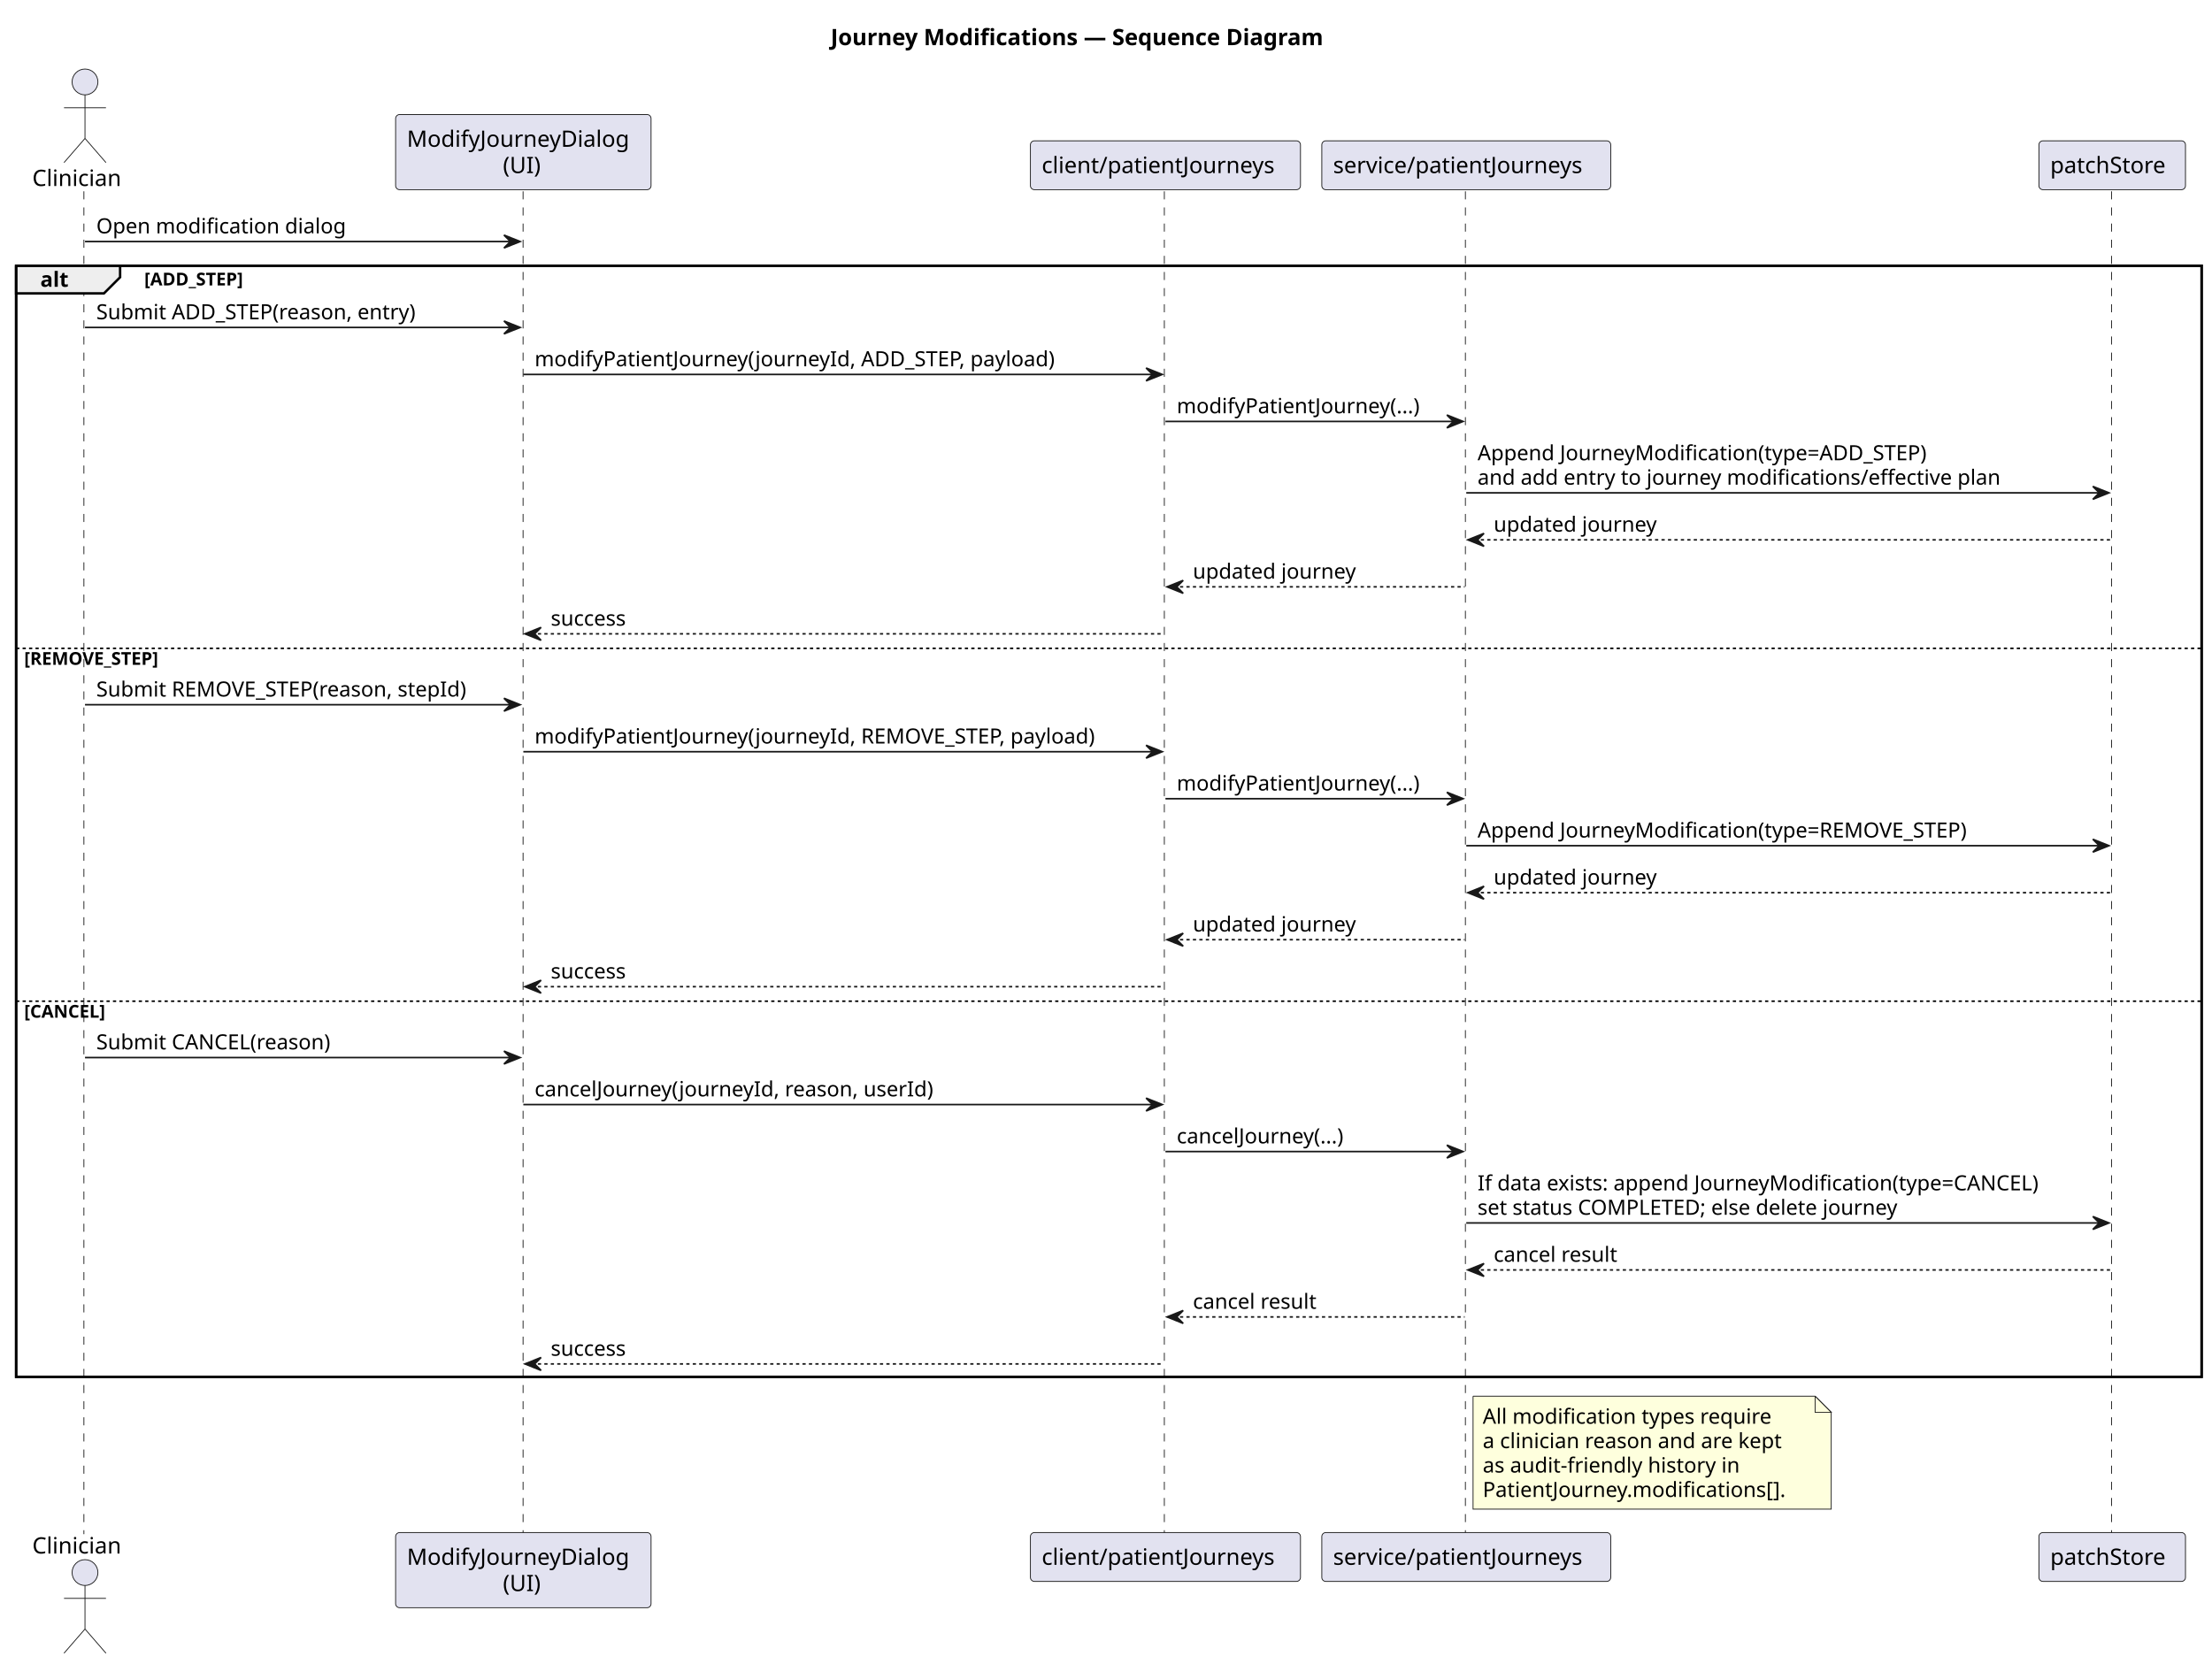
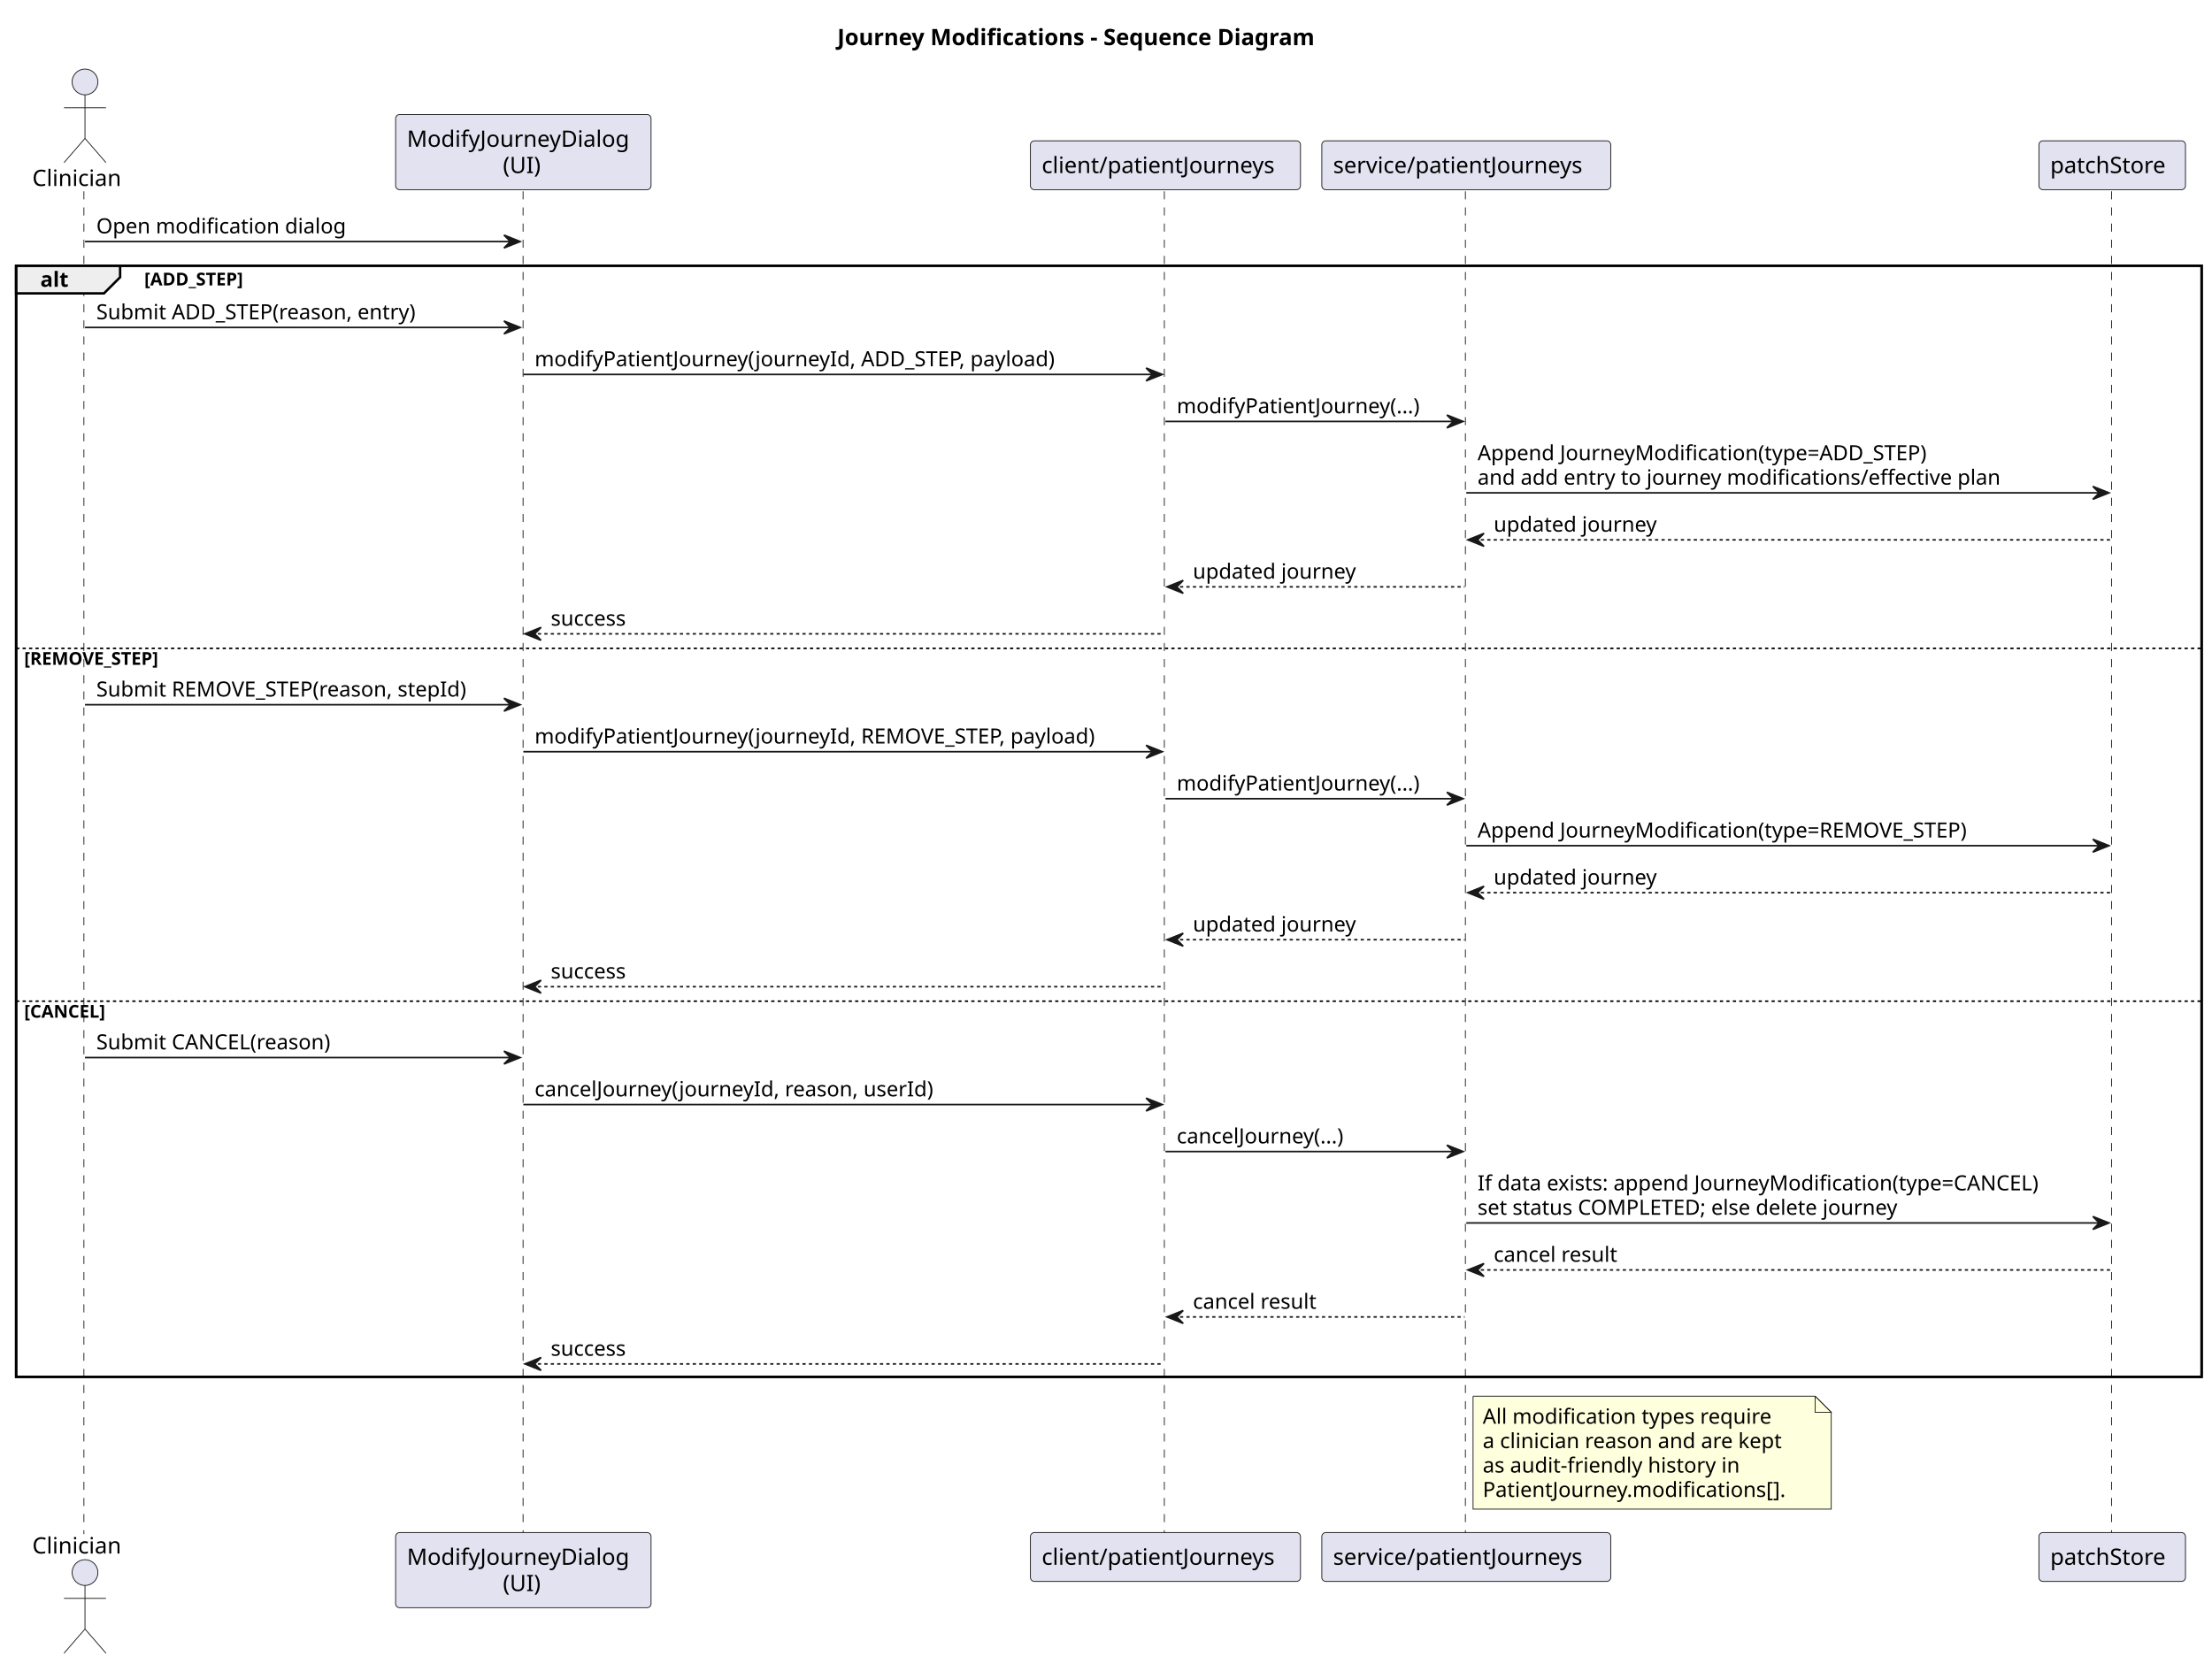
<svg xmlns="http://www.w3.org/2000/svg" contentStyleType="text/css" data-diagram-type="SEQUENCE" height="1031px" preserveAspectRatio="none" style="width:1371px;height:1031px;background:#FFFFFF;" version="1.1" viewBox="0 0 1371 1031" width="1371px" zoomAndPan="magnify">
  <defs />
  <g>
-     <text fill="#000000" font-family="sans-serif" font-size="14" font-weight="bold" lengthAdjust="spacing" textLength="343.848" x="514.857" y="27.995">Journey Modifications — Sequence Diagram</text>
+     <text fill="#000000" font-family="sans-serif" font-size="14" font-weight="bold" lengthAdjust="spacing" textLength="335.658" x="518.952" y="27.995">Journey Modifications - Sequence Diagram</text>
    <rect fill="none" height="688.797" style="stroke:#000000;stroke-width:1.5;" width="1354.562" x="10" y="164.727" />
    <g class="participant-lifeline" data-entity-uid="part1" data-qualified-name="Clinician" id="part1-lifeline">
      <g>
        <rect fill="#000000" fill-opacity="0" height="832.461" width="8" x="48.678" y="118.594" />
        <line style="stroke:#181818;stroke-width:0.5;stroke-dasharray:5,5;" x1="52" x2="52" y1="118.594" y2="951.055" />
      </g>
    </g>
    <g class="participant-lifeline" data-entity-uid="part2" data-qualified-name="UI" id="part2-lifeline">
      <g>
        <rect fill="#000000" fill-opacity="0" height="832.461" width="8" x="320.364" y="118.594" />
        <line style="stroke:#181818;stroke-width:0.5;stroke-dasharray:5,5;" x1="324.204" x2="324.204" y1="118.594" y2="951.055" />
      </g>
    </g>
    <g class="participant-lifeline" data-entity-uid="part3" data-qualified-name="Client" id="part3-lifeline">
      <g>
        <rect fill="#000000" fill-opacity="0" height="832.461" width="8" x="718.349" y="118.594" />
        <line style="stroke:#181818;stroke-width:0.5;stroke-dasharray:5,5;" x1="721.66" x2="721.66" y1="118.594" y2="951.055" />
      </g>
    </g>
    <g class="participant-lifeline" data-entity-uid="part4" data-qualified-name="Service" id="part4-lifeline">
      <g>
        <rect fill="#000000" fill-opacity="0" height="832.461" width="8" x="904.792" y="118.594" />
        <line style="stroke:#181818;stroke-width:0.5;stroke-dasharray:5,5;" x1="908.254" x2="908.254" y1="118.594" y2="951.055" />
      </g>
    </g>
    <g class="participant-lifeline" data-entity-uid="part5" data-qualified-name="Store" id="part5-lifeline">
      <g>
        <rect fill="#000000" fill-opacity="0" height="832.461" width="8" x="1305.144" y="118.594" />
        <line style="stroke:#181818;stroke-width:0.5;stroke-dasharray:5,5;" x1="1308.726" x2="1308.726" y1="118.594" y2="951.055" />
      </g>
    </g>
    <g class="participant participant-head" data-entity-uid="part1" data-qualified-name="Clinician" id="part1-head">
      <text fill="#000000" font-family="sans-serif" font-size="14" lengthAdjust="spacing" textLength="59.356" x="20" y="115.292">Clinician</text>
      <ellipse cx="52.678" cy="50.797" fill="#E2E2F0" rx="8" ry="8" style="stroke:#181818;stroke-width:0.5;" />
      <path d="M52.678,58.797 L52.678,85.797 M39.678,66.797 L65.678,66.797 M52.678,85.797 L39.678,100.797 M52.678,85.797 L65.678,100.797" fill="none" style="stroke:#181818;stroke-width:0.5;" />
    </g>
    <g class="participant participant-tail" data-entity-uid="part1" data-qualified-name="Clinician" id="part1-tail">
      <text fill="#000000" font-family="sans-serif" font-size="14" lengthAdjust="spacing" textLength="59.356" x="20" y="963.05">Clinician</text>
      <ellipse cx="52.678" cy="974.852" fill="#E2E2F0" rx="8" ry="8" style="stroke:#181818;stroke-width:0.5;" />
      <path d="M52.678,982.852 L52.678,1009.852 M39.678,990.852 L65.678,990.852 M52.678,1009.852 L39.678,1024.852 M52.678,1009.852 L65.678,1024.852" fill="none" style="stroke:#181818;stroke-width:0.5;" />
    </g>
    <g class="participant participant-head" data-entity-uid="part2" data-qualified-name="UI" id="part2-head">
      <rect fill="#E2E2F0" height="46.594" rx="2.5" ry="2.5" style="stroke:#181818;stroke-width:0.5;" width="158.32" x="245.204" y="71" />
      <text fill="#000000" font-family="sans-serif" font-size="14" lengthAdjust="spacing" textLength="144.32" x="252.204" y="90.995">ModifyJourneyDialog</text>
      <text fill="#000000" font-family="sans-serif" font-size="14" lengthAdjust="spacing" textLength="25.3" x="311.714" y="107.292">(UI)</text>
    </g>
    <g class="participant participant-tail" data-entity-uid="part2" data-qualified-name="UI" id="part2-tail">
      <rect fill="#E2E2F0" height="46.594" rx="2.5" ry="2.5" style="stroke:#181818;stroke-width:0.5;" width="158.32" x="245.204" y="950.055" />
      <text fill="#000000" font-family="sans-serif" font-size="14" lengthAdjust="spacing" textLength="144.32" x="252.204" y="970.05">ModifyJourneyDialog</text>
      <text fill="#000000" font-family="sans-serif" font-size="14" lengthAdjust="spacing" textLength="25.3" x="311.714" y="986.347">(UI)</text>
    </g>
    <g class="participant participant-head" data-entity-uid="part3" data-qualified-name="Client" id="part3-head">
      <rect fill="#E2E2F0" height="30.297" rx="2.5" ry="2.5" style="stroke:#181818;stroke-width:0.5;" width="167.378" x="638.66" y="87.297" />
      <text fill="#000000" font-family="sans-serif" font-size="14" lengthAdjust="spacing" textLength="153.378" x="645.66" y="107.292">client/patientJourneys</text>
    </g>
    <g class="participant participant-tail" data-entity-uid="part3" data-qualified-name="Client" id="part3-tail">
      <rect fill="#E2E2F0" height="30.297" rx="2.5" ry="2.5" style="stroke:#181818;stroke-width:0.5;" width="167.378" x="638.66" y="950.055" />
      <text fill="#000000" font-family="sans-serif" font-size="14" lengthAdjust="spacing" textLength="153.378" x="645.66" y="970.05">client/patientJourneys</text>
    </g>
    <g class="participant participant-head" data-entity-uid="part4" data-qualified-name="Service" id="part4-head">
      <rect fill="#E2E2F0" height="30.297" rx="2.5" ry="2.5" style="stroke:#181818;stroke-width:0.5;" width="179.074" x="819.254" y="87.297" />
      <text fill="#000000" font-family="sans-serif" font-size="14" lengthAdjust="spacing" textLength="165.074" x="826.254" y="107.292">service/patientJourneys</text>
    </g>
    <g class="participant participant-tail" data-entity-uid="part4" data-qualified-name="Service" id="part4-tail">
      <rect fill="#E2E2F0" height="30.297" rx="2.5" ry="2.5" style="stroke:#181818;stroke-width:0.5;" width="179.074" x="819.254" y="950.055" />
      <text fill="#000000" font-family="sans-serif" font-size="14" lengthAdjust="spacing" textLength="165.074" x="826.254" y="970.05">service/patientJourneys</text>
    </g>
    <g class="participant participant-head" data-entity-uid="part5" data-qualified-name="Store" id="part5-head">
      <rect fill="#E2E2F0" height="30.297" rx="2.5" ry="2.5" style="stroke:#181818;stroke-width:0.5;" width="90.836" x="1263.726" y="87.297" />
      <text fill="#000000" font-family="sans-serif" font-size="14" lengthAdjust="spacing" textLength="76.836" x="1270.726" y="107.292">patchStore</text>
    </g>
    <g class="participant participant-tail" data-entity-uid="part5" data-qualified-name="Store" id="part5-tail">
      <rect fill="#E2E2F0" height="30.297" rx="2.5" ry="2.5" style="stroke:#181818;stroke-width:0.5;" width="90.836" x="1263.726" y="950.055" />
      <text fill="#000000" font-family="sans-serif" font-size="14" lengthAdjust="spacing" textLength="76.836" x="1270.726" y="970.05">patchStore</text>
    </g>
    <g class="message" data-entity-1="part1" data-entity-2="part2" id="msg1">
      <polygon fill="#181818" points="312.364,145.727,322.364,149.727,312.364,153.727,316.364,149.727" style="stroke:#181818;stroke-width:1;" />
      <line style="stroke:#181818;stroke-width:1;" x1="52.678" x2="318.364" y1="149.727" y2="149.727" />
      <text fill="#000000" font-family="sans-serif" font-size="13" lengthAdjust="spacing" textLength="163.319" x="59.678" y="144.661">Open modification dialog</text>
    </g>
    <path d="M10,164.727 L74.443,164.727 L74.443,171.859 L64.443,181.859 L10,181.859 L10,164.727" fill="#EEEEEE" style="stroke:#000000;stroke-width:1.5;" />
    <rect fill="none" height="688.797" style="stroke:#000000;stroke-width:1.5;" width="1354.562" x="10" y="164.727" />
    <text fill="#000000" font-family="sans-serif" font-size="13" font-weight="bold" lengthAdjust="spacing" textLength="19.443" x="25" y="177.793">alt</text>
    <text fill="#000000" font-family="sans-serif" font-size="11" font-weight="bold" lengthAdjust="spacing" textLength="73.332" x="89.443" y="176.937">[ADD_STEP]</text>
    <g class="message" data-entity-1="part1" data-entity-2="part2" id="msg2">
      <polygon fill="#181818" points="312.364,198.992,322.364,202.992,312.364,206.992,316.364,202.992" style="stroke:#181818;stroke-width:1;" />
      <line style="stroke:#181818;stroke-width:1;" x1="52.678" x2="318.364" y1="202.992" y2="202.992" />
      <text fill="#000000" font-family="sans-serif" font-size="13" lengthAdjust="spacing" textLength="214.963" x="59.678" y="197.926">Submit ADD_STEP(reason, entry)</text>
    </g>
    <g class="message" data-entity-1="part2" data-entity-2="part3" id="msg3">
      <polygon fill="#181818" points="710.349,228.125,720.349,232.125,710.349,236.125,714.349,232.125" style="stroke:#181818;stroke-width:1;" />
      <line style="stroke:#181818;stroke-width:1;" x1="324.364" x2="716.349" y1="232.125" y2="232.125" />
      <text fill="#000000" font-family="sans-serif" font-size="13" lengthAdjust="spacing" textLength="347.096" x="331.364" y="227.059">modifyPatientJourney(journeyId, ADD_STEP, payload)</text>
    </g>
    <g class="message" data-entity-1="part3" data-entity-2="part4" id="msg4">
      <polygon fill="#181818" points="896.792,257.258,906.792,261.258,896.792,265.258,900.792,261.258" style="stroke:#181818;stroke-width:1;" />
      <line style="stroke:#181818;stroke-width:1;" x1="722.349" x2="902.792" y1="261.258" y2="261.258" />
      <text fill="#000000" font-family="sans-serif" font-size="13" lengthAdjust="spacing" textLength="162.443" x="729.349" y="256.192">modifyPatientJourney(...)</text>
    </g>
    <g class="message" data-entity-1="part4" data-entity-2="part5" id="msg5">
      <polygon fill="#181818" points="1297.144,301.523,1307.144,305.523,1297.144,309.523,1301.144,305.523" style="stroke:#181818;stroke-width:1;" />
      <line style="stroke:#181818;stroke-width:1;" x1="908.792" x2="1303.144" y1="305.523" y2="305.523" />
      <text fill="#000000" font-family="sans-serif" font-size="13" lengthAdjust="spacing" textLength="300.295" x="915.792" y="285.325">Append JourneyModification(type=ADD_STEP)</text>
      <text fill="#000000" font-family="sans-serif" font-size="13" lengthAdjust="spacing" textLength="346.83" x="915.792" y="300.457">and add entry to journey modifications/effective plan</text>
    </g>
    <g class="message" data-entity-1="part5" data-entity-2="part4" id="msg6">
      <polygon fill="#181818" points="919.792,330.656,909.792,334.656,919.792,338.656,915.792,334.656" style="stroke:#181818;stroke-width:1;" />
      <line style="stroke:#181818;stroke-width:1;stroke-dasharray:2,2;" x1="913.792" x2="1308.144" y1="334.656" y2="334.656" />
      <text fill="#000000" font-family="sans-serif" font-size="13" lengthAdjust="spacing" textLength="107.269" x="925.792" y="329.59">updated journey</text>
    </g>
    <g class="message" data-entity-1="part4" data-entity-2="part3" id="msg7">
      <polygon fill="#181818" points="733.349,359.789,723.349,363.789,733.349,367.789,729.349,363.789" style="stroke:#181818;stroke-width:1;" />
      <line style="stroke:#181818;stroke-width:1;stroke-dasharray:2,2;" x1="727.349" x2="907.792" y1="363.789" y2="363.789" />
      <text fill="#000000" font-family="sans-serif" font-size="13" lengthAdjust="spacing" textLength="107.269" x="739.349" y="358.723">updated journey</text>
    </g>
    <g class="message" data-entity-1="part3" data-entity-2="part2" id="msg8">
      <polygon fill="#181818" points="335.364,388.922,325.364,392.922,335.364,396.922,331.364,392.922" style="stroke:#181818;stroke-width:1;" />
      <line style="stroke:#181818;stroke-width:1;stroke-dasharray:2,2;" x1="329.364" x2="721.349" y1="392.922" y2="392.922" />
      <text fill="#000000" font-family="sans-serif" font-size="13" lengthAdjust="spacing" textLength="50.851" x="341.364" y="387.856">success</text>
    </g>
    <line style="stroke:#000000;stroke-width:1;stroke-dasharray:2,2;" x1="10" x2="1364.562" y1="401.922" y2="401.922" />
    <text fill="#000000" font-family="sans-serif" font-size="11" font-weight="bold" lengthAdjust="spacing" textLength="98.866" x="15" y="412.132">[REMOVE_STEP]</text>
    <g class="message" data-entity-1="part1" data-entity-2="part2" id="msg9">
      <polygon fill="#181818" points="312.364,432.859,322.364,436.859,312.364,440.859,316.364,436.859" style="stroke:#181818;stroke-width:1;" />
      <line style="stroke:#181818;stroke-width:1;" x1="52.678" x2="318.364" y1="436.859" y2="436.859" />
      <text fill="#000000" font-family="sans-serif" font-size="13" lengthAdjust="spacing" textLength="247.685" x="59.678" y="431.793">Submit REMOVE_STEP(reason, stepId)</text>
    </g>
    <g class="message" data-entity-1="part2" data-entity-2="part3" id="msg10">
      <polygon fill="#181818" points="710.349,461.992,720.349,465.992,710.349,469.992,714.349,465.992" style="stroke:#181818;stroke-width:1;" />
      <line style="stroke:#181818;stroke-width:1;" x1="324.364" x2="716.349" y1="465.992" y2="465.992" />
      <text fill="#000000" font-family="sans-serif" font-size="13" lengthAdjust="spacing" textLength="373.985" x="331.364" y="460.926">modifyPatientJourney(journeyId, REMOVE_STEP, payload)</text>
    </g>
    <g class="message" data-entity-1="part3" data-entity-2="part4" id="msg11">
      <polygon fill="#181818" points="896.792,491.125,906.792,495.125,896.792,499.125,900.792,495.125" style="stroke:#181818;stroke-width:1;" />
      <line style="stroke:#181818;stroke-width:1;" x1="722.349" x2="902.792" y1="495.125" y2="495.125" />
      <text fill="#000000" font-family="sans-serif" font-size="13" lengthAdjust="spacing" textLength="162.443" x="729.349" y="490.059">modifyPatientJourney(...)</text>
    </g>
    <g class="message" data-entity-1="part4" data-entity-2="part5" id="msg12">
      <polygon fill="#181818" points="1297.144,520.258,1307.144,524.258,1297.144,528.258,1301.144,524.258" style="stroke:#181818;stroke-width:1;" />
      <line style="stroke:#181818;stroke-width:1;" x1="908.792" x2="1303.144" y1="524.258" y2="524.258" />
      <text fill="#000000" font-family="sans-serif" font-size="13" lengthAdjust="spacing" textLength="327.184" x="915.792" y="519.192">Append JourneyModification(type=REMOVE_STEP)</text>
    </g>
    <g class="message" data-entity-1="part5" data-entity-2="part4" id="msg13">
      <polygon fill="#181818" points="919.792,549.391,909.792,553.391,919.792,557.391,915.792,553.391" style="stroke:#181818;stroke-width:1;" />
      <line style="stroke:#181818;stroke-width:1;stroke-dasharray:2,2;" x1="913.792" x2="1308.144" y1="553.391" y2="553.391" />
      <text fill="#000000" font-family="sans-serif" font-size="13" lengthAdjust="spacing" textLength="107.269" x="925.792" y="548.325">updated journey</text>
    </g>
    <g class="message" data-entity-1="part4" data-entity-2="part3" id="msg14">
      <polygon fill="#181818" points="733.349,578.523,723.349,582.523,733.349,586.523,729.349,582.523" style="stroke:#181818;stroke-width:1;" />
      <line style="stroke:#181818;stroke-width:1;stroke-dasharray:2,2;" x1="727.349" x2="907.792" y1="582.523" y2="582.523" />
      <text fill="#000000" font-family="sans-serif" font-size="13" lengthAdjust="spacing" textLength="107.269" x="739.349" y="577.457">updated journey</text>
    </g>
    <g class="message" data-entity-1="part3" data-entity-2="part2" id="msg15">
      <polygon fill="#181818" points="335.364,607.656,325.364,611.656,335.364,615.656,331.364,611.656" style="stroke:#181818;stroke-width:1;" />
      <line style="stroke:#181818;stroke-width:1;stroke-dasharray:2,2;" x1="329.364" x2="721.349" y1="611.656" y2="611.656" />
      <text fill="#000000" font-family="sans-serif" font-size="13" lengthAdjust="spacing" textLength="50.851" x="341.364" y="606.59">success</text>
    </g>
    <line style="stroke:#000000;stroke-width:1;stroke-dasharray:2,2;" x1="10" x2="1364.562" y1="620.656" y2="620.656" />
    <text fill="#000000" font-family="sans-serif" font-size="11" font-weight="bold" lengthAdjust="spacing" textLength="58.443" x="15" y="630.867">[CANCEL]</text>
    <g class="message" data-entity-1="part1" data-entity-2="part2" id="msg16">
      <polygon fill="#181818" points="312.364,651.594,322.364,655.594,312.364,659.594,316.364,655.594" style="stroke:#181818;stroke-width:1;" />
      <line style="stroke:#181818;stroke-width:1;" x1="52.678" x2="318.364" y1="655.594" y2="655.594" />
      <text fill="#000000" font-family="sans-serif" font-size="13" lengthAdjust="spacing" textLength="156.895" x="59.678" y="650.528">Submit CANCEL(reason)</text>
    </g>
    <g class="message" data-entity-1="part2" data-entity-2="part3" id="msg17">
      <polygon fill="#181818" points="710.349,680.727,720.349,684.727,710.349,688.727,714.349,684.727" style="stroke:#181818;stroke-width:1;" />
      <line style="stroke:#181818;stroke-width:1;" x1="324.364" x2="716.349" y1="684.727" y2="684.727" />
      <text fill="#000000" font-family="sans-serif" font-size="13" lengthAdjust="spacing" textLength="263.967" x="331.364" y="679.661">cancelJourney(journeyId, reason, userId)</text>
    </g>
    <g class="message" data-entity-1="part3" data-entity-2="part4" id="msg18">
      <polygon fill="#181818" points="896.792,709.859,906.792,713.859,896.792,717.859,900.792,713.859" style="stroke:#181818;stroke-width:1;" />
      <line style="stroke:#181818;stroke-width:1;" x1="722.349" x2="902.792" y1="713.859" y2="713.859" />
      <text fill="#000000" font-family="sans-serif" font-size="13" lengthAdjust="spacing" textLength="113.953" x="729.349" y="708.793">cancelJourney(...)</text>
    </g>
    <g class="message" data-entity-1="part4" data-entity-2="part5" id="msg19">
      <polygon fill="#181818" points="1297.144,754.125,1307.144,758.125,1297.144,762.125,1301.144,758.125" style="stroke:#181818;stroke-width:1;" />
      <line style="stroke:#181818;stroke-width:1;" x1="908.792" x2="1303.144" y1="758.125" y2="758.125" />
      <text fill="#000000" font-family="sans-serif" font-size="13" lengthAdjust="spacing" textLength="376.353" x="915.792" y="737.926">If data exists: append JourneyModification(type=CANCEL)</text>
      <text fill="#000000" font-family="sans-serif" font-size="13" lengthAdjust="spacing" textLength="281.258" x="915.792" y="753.059">set status COMPLETED; else delete journey</text>
    </g>
    <g class="message" data-entity-1="part5" data-entity-2="part4" id="msg20">
      <polygon fill="#181818" points="919.792,783.258,909.792,787.258,919.792,791.258,915.792,787.258" style="stroke:#181818;stroke-width:1;" />
      <line style="stroke:#181818;stroke-width:1;stroke-dasharray:2,2;" x1="913.792" x2="1308.144" y1="787.258" y2="787.258" />
      <text fill="#000000" font-family="sans-serif" font-size="13" lengthAdjust="spacing" textLength="83.307" x="925.792" y="782.192">cancel result</text>
    </g>
    <g class="message" data-entity-1="part4" data-entity-2="part3" id="msg21">
      <polygon fill="#181818" points="733.349,812.391,723.349,816.391,733.349,820.391,729.349,816.391" style="stroke:#181818;stroke-width:1;" />
      <line style="stroke:#181818;stroke-width:1;stroke-dasharray:2,2;" x1="727.349" x2="907.792" y1="816.391" y2="816.391" />
      <text fill="#000000" font-family="sans-serif" font-size="13" lengthAdjust="spacing" textLength="83.307" x="739.349" y="811.325">cancel result</text>
    </g>
    <g class="message" data-entity-1="part3" data-entity-2="part2" id="msg22">
      <polygon fill="#181818" points="335.364,841.523,325.364,845.523,335.364,849.523,331.364,845.523" style="stroke:#181818;stroke-width:1;" />
      <line style="stroke:#181818;stroke-width:1;stroke-dasharray:2,2;" x1="329.364" x2="721.349" y1="845.523" y2="845.523" />
      <text fill="#000000" font-family="sans-serif" font-size="13" lengthAdjust="spacing" textLength="50.851" x="341.364" y="840.457">success</text>
    </g>
    <path d="M913,865.523 L913,935.523 L1135,935.523 L1135,875.523 L1125,865.523 L913,865.523" fill="#FEFFDD" style="stroke:#181818;stroke-width:0.5;" />
    <path d="M1125,865.523 L1125,875.523 L1135,875.523 L1125,865.523" fill="#FEFFDD" style="stroke:#181818;stroke-width:0.5;" />
    <text fill="#000000" font-family="sans-serif" font-size="13" lengthAdjust="spacing" textLength="191.801" x="919" y="882.59">All modification types require</text>
    <text fill="#000000" font-family="sans-serif" font-size="13" lengthAdjust="spacing" textLength="200.732" x="919" y="897.723">a clinician reason and are kept</text>
    <text fill="#000000" font-family="sans-serif" font-size="13" lengthAdjust="spacing" textLength="170.885" x="919" y="912.856">as audit-friendly history in</text>
    <text fill="#000000" font-family="sans-serif" font-size="13" lengthAdjust="spacing" textLength="201.018" x="919" y="927.989">PatientJourney.modifications[].</text>
  </g>
</svg>
